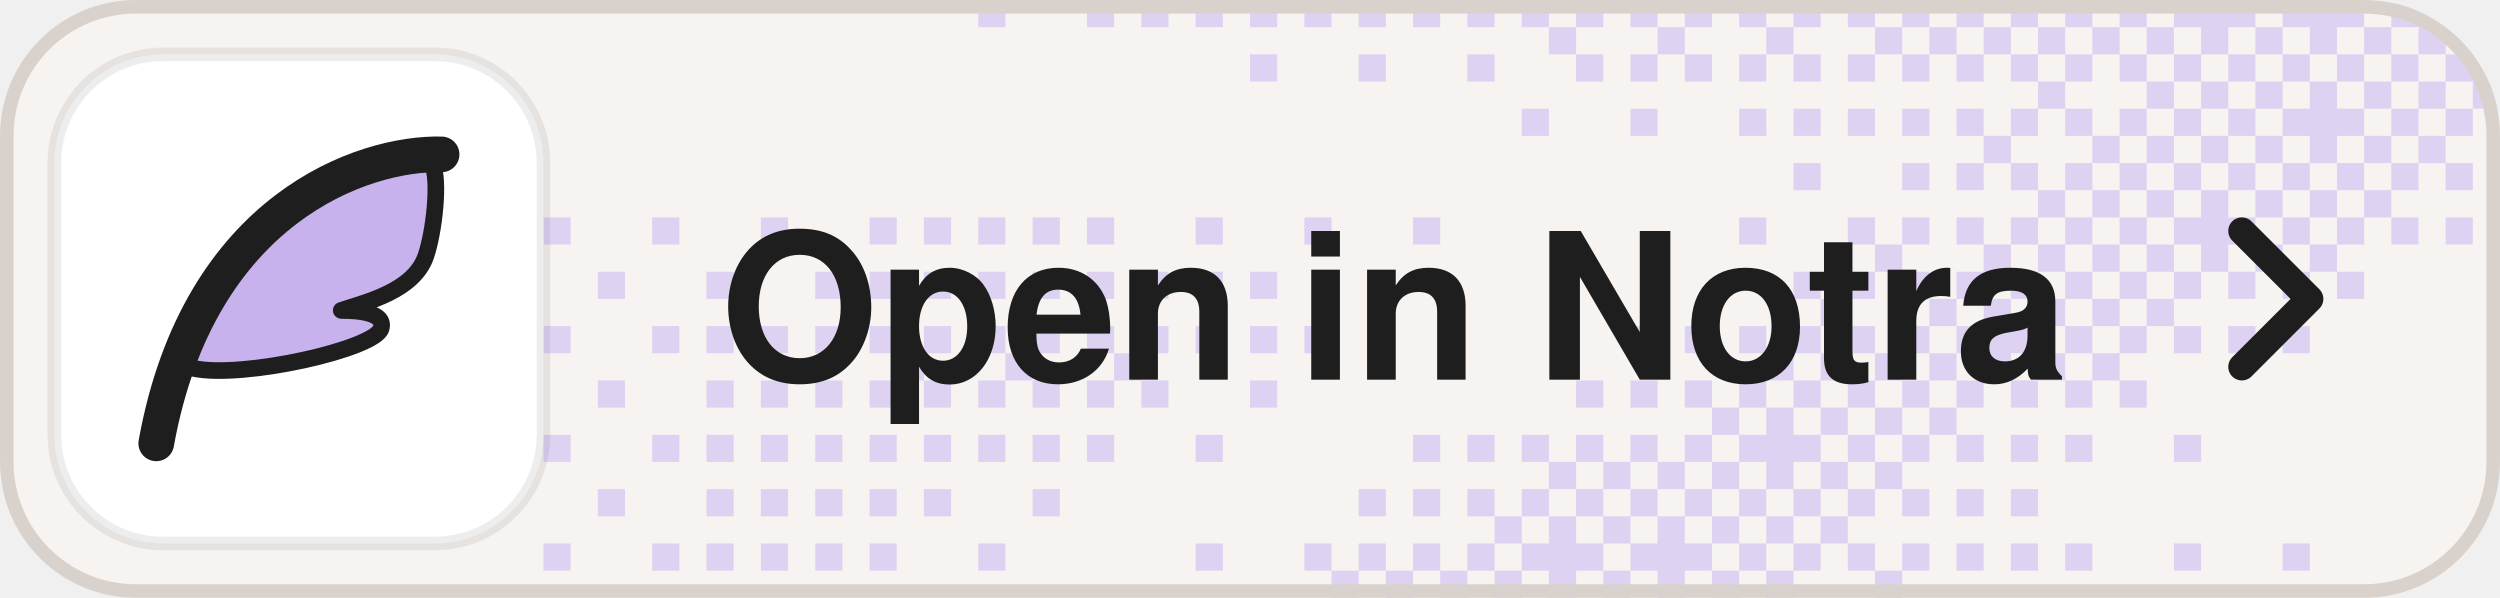
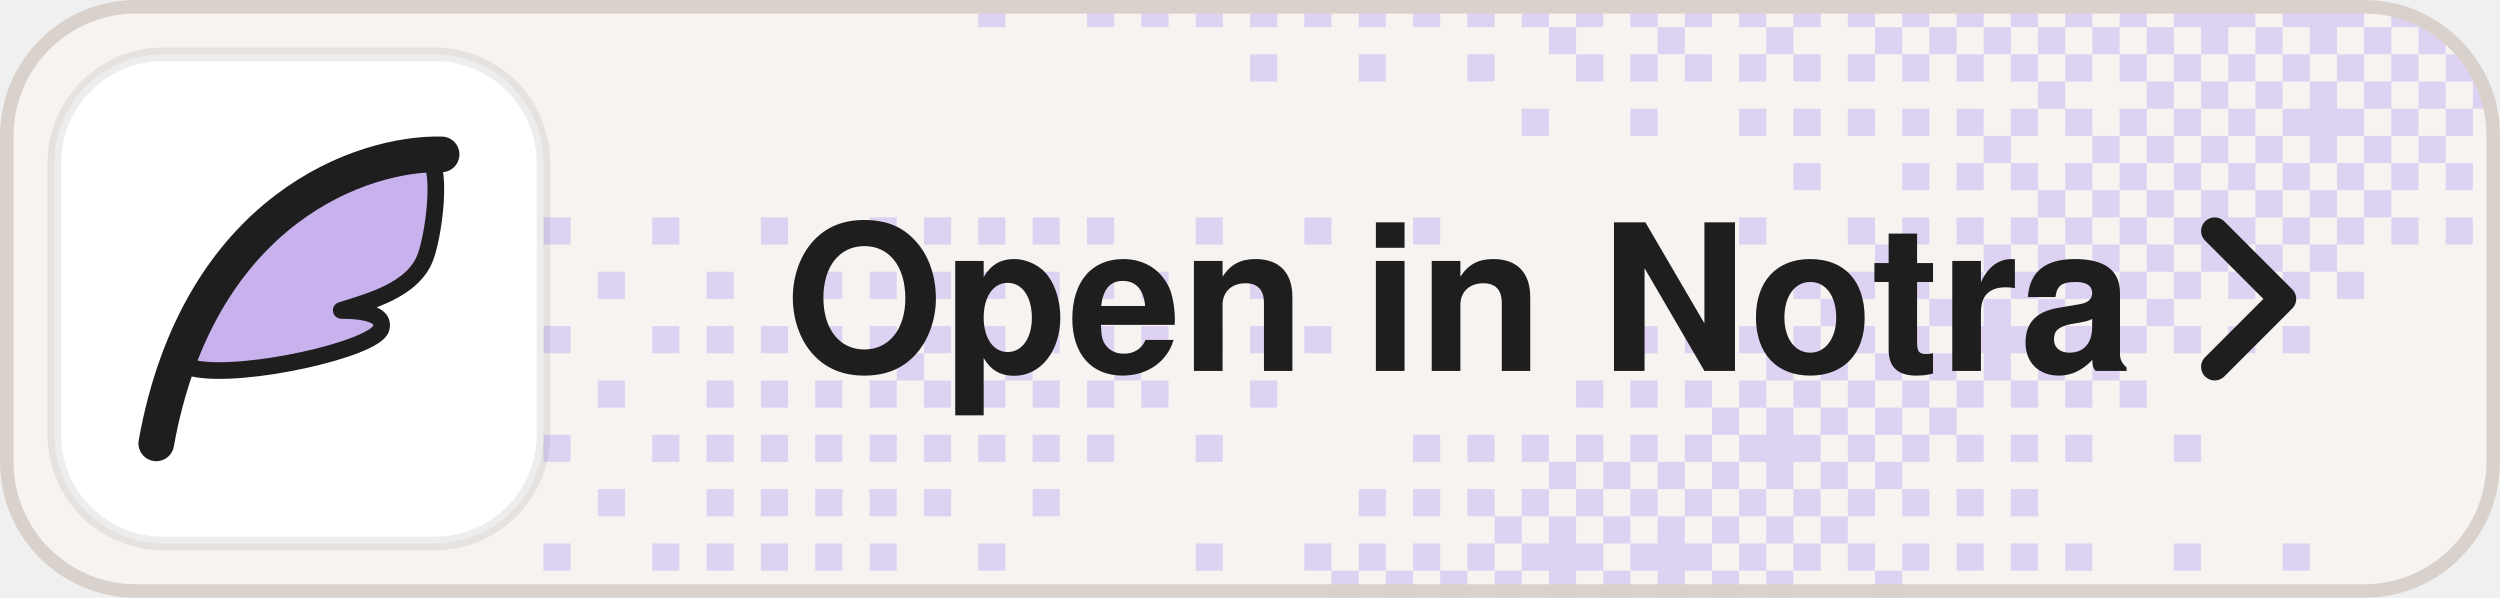
<svg xmlns="http://www.w3.org/2000/svg" width="184" height="44" viewBox="0 0 184 44" role="img" aria-label="Open in Notra">
  <defs>
    <clipPath id="c">
      <rect x="0" y="0" width="184" height="44" rx="10" />
    </clipPath>
  </defs>
  <rect x="0" y="0" width="184" height="44" rx="10" fill="#f6f3f1" />
  <path clip-path="url(#c)" fill="#8b5cf6" fill-opacity="0.22" d="M72 0h2v2h-2zM80 0h2v2h-2zM84 0h2v2h-2zM88 0h2v2h-2zM92 0h2v2h-2zM96 0h2v2h-2zM100 0h2v2h-2zM104 0h2v2h-2zM108 0h2v2h-2zM112 0h2v2h-2zM116 0h2v2h-2zM120 0h2v2h-2zM124 0h2v2h-2zM128 0h2v2h-2zM132 0h2v2h-2zM136 0h2v2h-2zM140 0h2v2h-2zM144 0h2v2h-2zM148 0h2v2h-2zM152 0h2v2h-2zM156 0h2v2h-2zM160 0h2v2h-2zM162 0h2v2h-2zM164 0h2v2h-2zM168 0h2v2h-2zM170 0h2v2h-2zM172 0h2v2h-2zM176 0h2v2h-2zM180 0h2v2h-2zM114 2h2v2h-2zM122 2h2v2h-2zM130 2h2v2h-2zM138 2h2v2h-2zM142 2h2v2h-2zM146 2h2v2h-2zM150 2h2v2h-2zM154 2h2v2h-2zM158 2h2v2h-2zM162 2h2v2h-2zM166 2h2v2h-2zM170 2h2v2h-2zM174 2h2v2h-2zM178 2h2v2h-2zM182 2h2v2h-2zM92 4h2v2h-2zM100 4h2v2h-2zM108 4h2v2h-2zM116 4h2v2h-2zM120 4h2v2h-2zM124 4h2v2h-2zM128 4h2v2h-2zM132 4h2v2h-2zM136 4h2v2h-2zM140 4h2v2h-2zM144 4h2v2h-2zM148 4h2v2h-2zM152 4h2v2h-2zM156 4h2v2h-2zM160 4h2v2h-2zM164 4h2v2h-2zM168 4h2v2h-2zM172 4h2v2h-2zM176 4h2v2h-2zM180 4h2v2h-2zM150 6h2v2h-2zM158 6h2v2h-2zM162 6h2v2h-2zM166 6h2v2h-2zM170 6h2v2h-2zM174 6h2v2h-2zM178 6h2v2h-2zM182 6h2v2h-2zM112 8h2v2h-2zM120 8h2v2h-2zM128 8h2v2h-2zM132 8h2v2h-2zM136 8h2v2h-2zM140 8h2v2h-2zM144 8h2v2h-2zM148 8h2v2h-2zM152 8h2v2h-2zM156 8h2v2h-2zM160 8h2v2h-2zM164 8h2v2h-2zM168 8h2v2h-2zM170 8h2v2h-2zM172 8h2v2h-2zM176 8h2v2h-2zM180 8h2v2h-2zM146 10h2v2h-2zM154 10h2v2h-2zM158 10h2v2h-2zM162 10h2v2h-2zM166 10h2v2h-2zM170 10h2v2h-2zM174 10h2v2h-2zM178 10h2v2h-2zM132 12h2v2h-2zM140 12h2v2h-2zM144 12h2v2h-2zM148 12h2v2h-2zM152 12h2v2h-2zM156 12h2v2h-2zM160 12h2v2h-2zM164 12h2v2h-2zM168 12h2v2h-2zM172 12h2v2h-2zM176 12h2v2h-2zM180 12h2v2h-2zM150 14h2v2h-2zM154 14h2v2h-2zM158 14h2v2h-2zM162 14h2v2h-2zM166 14h2v2h-2zM170 14h2v2h-2zM174 14h2v2h-2zM40 16h2v2h-2zM48 16h2v2h-2zM56 16h2v2h-2zM64 16h2v2h-2zM68 16h2v2h-2zM72 16h2v2h-2zM76 16h2v2h-2zM80 16h2v2h-2zM88 16h2v2h-2zM96 16h2v2h-2zM104 16h2v2h-2zM128 16h2v2h-2zM136 16h2v2h-2zM140 16h2v2h-2zM144 16h2v2h-2zM148 16h2v2h-2zM152 16h2v2h-2zM156 16h2v2h-2zM160 16h2v2h-2zM162 16h2v2h-2zM164 16h2v2h-2zM168 16h2v2h-2zM172 16h2v2h-2zM176 16h2v2h-2zM180 16h2v2h-2zM138 18h2v2h-2zM146 18h2v2h-2zM150 18h2v2h-2zM154 18h2v2h-2zM158 18h2v2h-2zM162 18h2v2h-2zM166 18h2v2h-2zM170 18h2v2h-2zM44 20h2v2h-2zM52 20h2v2h-2zM60 20h2v2h-2zM64 20h2v2h-2zM68 20h2v2h-2zM72 20h2v2h-2zM76 20h2v2h-2zM80 20h2v2h-2zM84 20h2v2h-2zM88 20h2v2h-2zM92 20h2v2h-2zM132 20h2v2h-2zM136 20h2v2h-2zM140 20h2v2h-2zM144 20h2v2h-2zM148 20h2v2h-2zM152 20h2v2h-2zM156 20h2v2h-2zM160 20h2v2h-2zM164 20h2v2h-2zM168 20h2v2h-2zM172 20h2v2h-2zM134 22h2v2h-2zM142 22h2v2h-2zM146 22h2v2h-2zM150 22h2v2h-2zM154 22h2v2h-2zM158 22h2v2h-2zM40 24h2v2h-2zM48 24h2v2h-2zM52 24h2v2h-2zM56 24h2v2h-2zM60 24h2v2h-2zM64 24h2v2h-2zM68 24h2v2h-2zM72 24h2v2h-2zM76 24h2v2h-2zM80 24h2v2h-2zM84 24h2v2h-2zM88 24h2v2h-2zM92 24h2v2h-2zM96 24h2v2h-2zM120 24h2v2h-2zM124 24h2v2h-2zM128 24h2v2h-2zM132 24h2v2h-2zM136 24h2v2h-2zM140 24h2v2h-2zM144 24h2v2h-2zM146 24h2v2h-2zM148 24h2v2h-2zM152 24h2v2h-2zM156 24h2v2h-2zM160 24h2v2h-2zM164 24h2v2h-2zM168 24h2v2h-2zM66 26h2v2h-2zM74 26h2v2h-2zM82 26h2v2h-2zM130 26h2v2h-2zM134 26h2v2h-2zM138 26h2v2h-2zM142 26h2v2h-2zM146 26h2v2h-2zM150 26h2v2h-2zM154 26h2v2h-2zM44 28h2v2h-2zM52 28h2v2h-2zM56 28h2v2h-2zM60 28h2v2h-2zM64 28h2v2h-2zM68 28h2v2h-2zM72 28h2v2h-2zM76 28h2v2h-2zM80 28h2v2h-2zM84 28h2v2h-2zM92 28h2v2h-2zM116 28h2v2h-2zM120 28h2v2h-2zM124 28h2v2h-2zM128 28h2v2h-2zM132 28h2v2h-2zM136 28h2v2h-2zM140 28h2v2h-2zM144 28h2v2h-2zM148 28h2v2h-2zM152 28h2v2h-2zM156 28h2v2h-2zM126 30h2v2h-2zM130 30h2v2h-2zM134 30h2v2h-2zM138 30h2v2h-2zM142 30h2v2h-2zM40 32h2v2h-2zM48 32h2v2h-2zM52 32h2v2h-2zM56 32h2v2h-2zM60 32h2v2h-2zM64 32h2v2h-2zM68 32h2v2h-2zM72 32h2v2h-2zM76 32h2v2h-2zM80 32h2v2h-2zM88 32h2v2h-2zM104 32h2v2h-2zM108 32h2v2h-2zM112 32h2v2h-2zM116 32h2v2h-2zM120 32h2v2h-2zM124 32h2v2h-2zM128 32h2v2h-2zM130 32h2v2h-2zM132 32h2v2h-2zM136 32h2v2h-2zM140 32h2v2h-2zM144 32h2v2h-2zM148 32h2v2h-2zM152 32h2v2h-2zM160 32h2v2h-2zM114 34h2v2h-2zM118 34h2v2h-2zM122 34h2v2h-2zM126 34h2v2h-2zM130 34h2v2h-2zM134 34h2v2h-2zM138 34h2v2h-2zM44 36h2v2h-2zM52 36h2v2h-2zM56 36h2v2h-2zM60 36h2v2h-2zM64 36h2v2h-2zM68 36h2v2h-2zM76 36h2v2h-2zM100 36h2v2h-2zM104 36h2v2h-2zM108 36h2v2h-2zM112 36h2v2h-2zM116 36h2v2h-2zM120 36h2v2h-2zM124 36h2v2h-2zM128 36h2v2h-2zM132 36h2v2h-2zM136 36h2v2h-2zM140 36h2v2h-2zM144 36h2v2h-2zM148 36h2v2h-2zM110 38h2v2h-2zM114 38h2v2h-2zM118 38h2v2h-2zM122 38h2v2h-2zM126 38h2v2h-2zM130 38h2v2h-2zM134 38h2v2h-2zM40 40h2v2h-2zM48 40h2v2h-2zM52 40h2v2h-2zM56 40h2v2h-2zM60 40h2v2h-2zM64 40h2v2h-2zM72 40h2v2h-2zM88 40h2v2h-2zM96 40h2v2h-2zM100 40h2v2h-2zM104 40h2v2h-2zM108 40h2v2h-2zM112 40h2v2h-2zM114 40h2v2h-2zM116 40h2v2h-2zM120 40h2v2h-2zM122 40h2v2h-2zM124 40h2v2h-2zM128 40h2v2h-2zM132 40h2v2h-2zM136 40h2v2h-2zM140 40h2v2h-2zM144 40h2v2h-2zM148 40h2v2h-2zM152 40h2v2h-2zM160 40h2v2h-2zM168 40h2v2h-2zM98 42h2v2h-2zM102 42h2v2h-2zM106 42h2v2h-2zM110 42h2v2h-2zM114 42h2v2h-2zM118 42h2v2h-2zM122 42h2v2h-2zM126 42h2v2h-2zM130 42h2v2h-2zM138 42h2v2h-2z" />
  <rect x="0.5" y="0.5" width="183" height="43" rx="9.5" fill="none" stroke="#d9d2cc" />
  <rect x="4" y="4" width="36" height="36" rx="8" fill="#ffffff" stroke="#1e1e1e" stroke-opacity="0.08" />
  <svg x="8" y="8" width="28" height="28" viewBox="0 0 800 800" fill="none">
    <path d="M572.881 462.223c-12.712 43.22-290.678 105.932-394.068 83.898l-48.305-10.169 48.305-78.814 68.644-104.237 73.729-106.78 251.695-127.119 78.814-22.881 17.796 17.796h10.17c17.796 35.593 3.945 147.458-12.712 195.763-25.424 73.729-124.576 96.61-177.966 114.407-4.064 1.355 96.61-5.085 83.898 38.136Z" fill="#c8b2ee" stroke="#1e1e1e" stroke-width="35" stroke-linecap="round" />
    <path d="M700 96.111c-162.712-4.237-510.508 111.356-600 607.627" stroke="#1e1e1e" stroke-width="75" stroke-linecap="round" />
  </svg>
-   <text x="53" y="22.7" text-anchor="start" dominant-baseline="middle" font-family="-apple-system, BlinkMacSystemFont, 'Segoe UI', Helvetica, Arial, sans-serif" font-size="15" font-weight="600" fill="#1e1e1e">Open in Notra</text>
-   <path d="m165 17 5 5-5 5" fill="none" stroke="#1e1e1e" stroke-width="2" stroke-linecap="round" stroke-linejoin="round" />
+   <text x="157" y="27.3" text-anchor="end" font-family="-apple-system, BlinkMacSystemFont, 'Segoe UI', Helvetica, Arial, sans-serif" font-size="15" font-weight="600" fill="#1e1e1e">Open in Notra</text>
+   <path d="m163 17 5 5-5 5" fill="none" stroke="#1e1e1e" stroke-width="2" stroke-linecap="round" stroke-linejoin="round" />
</svg>
